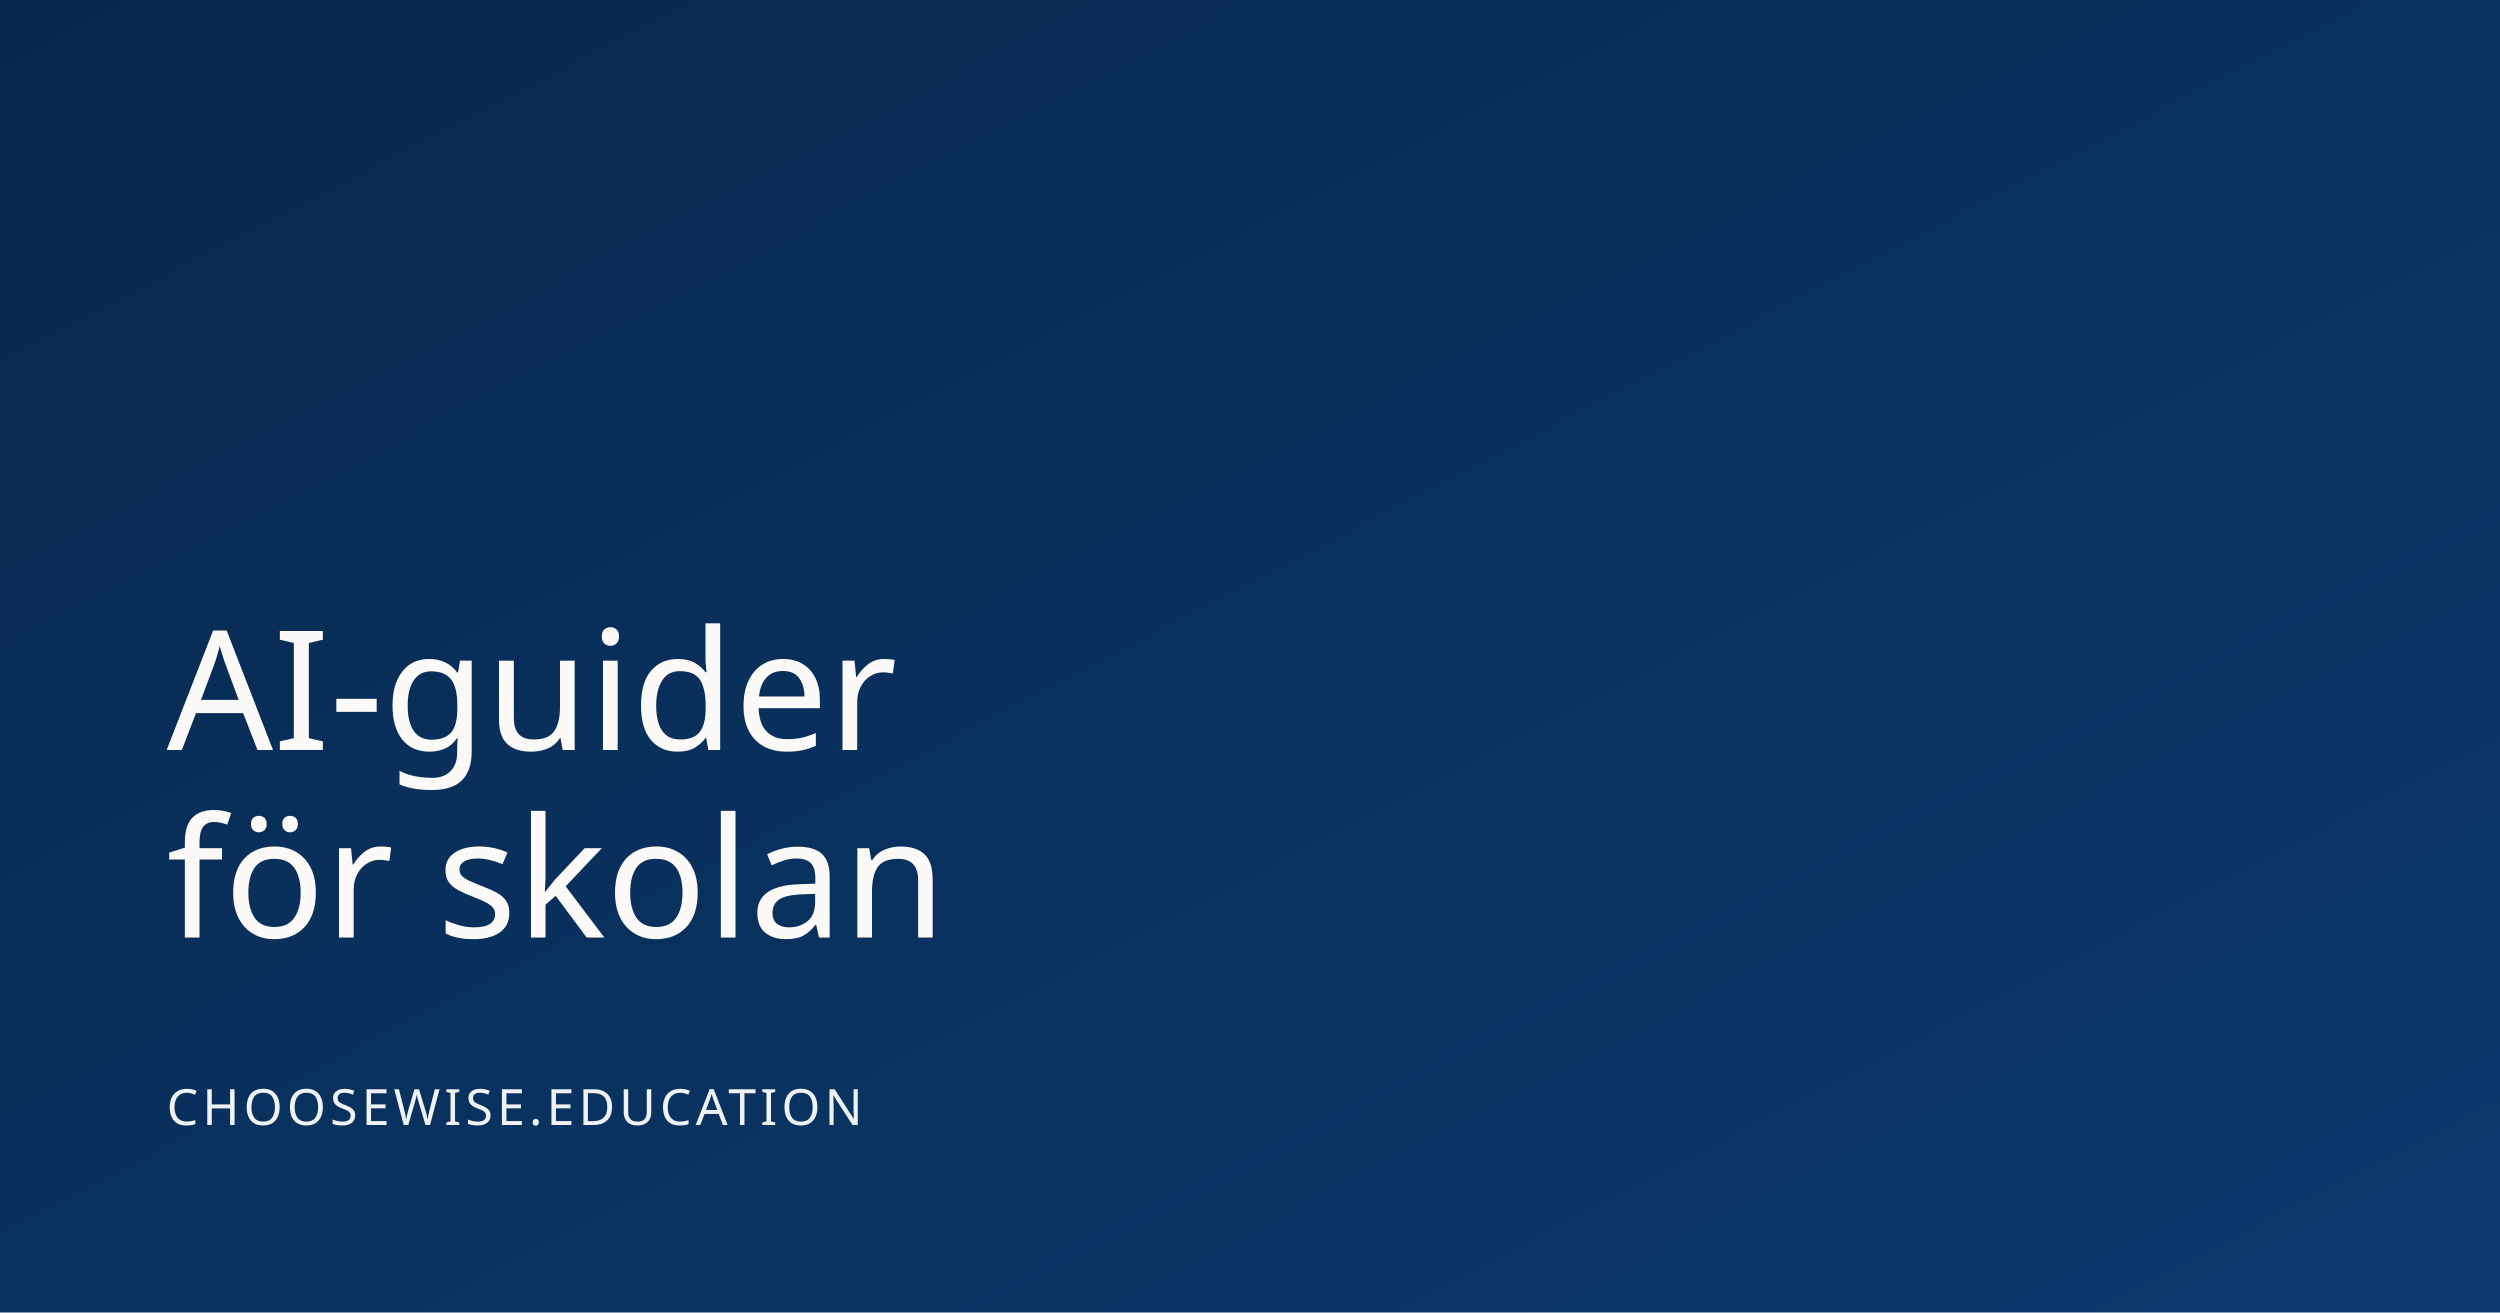
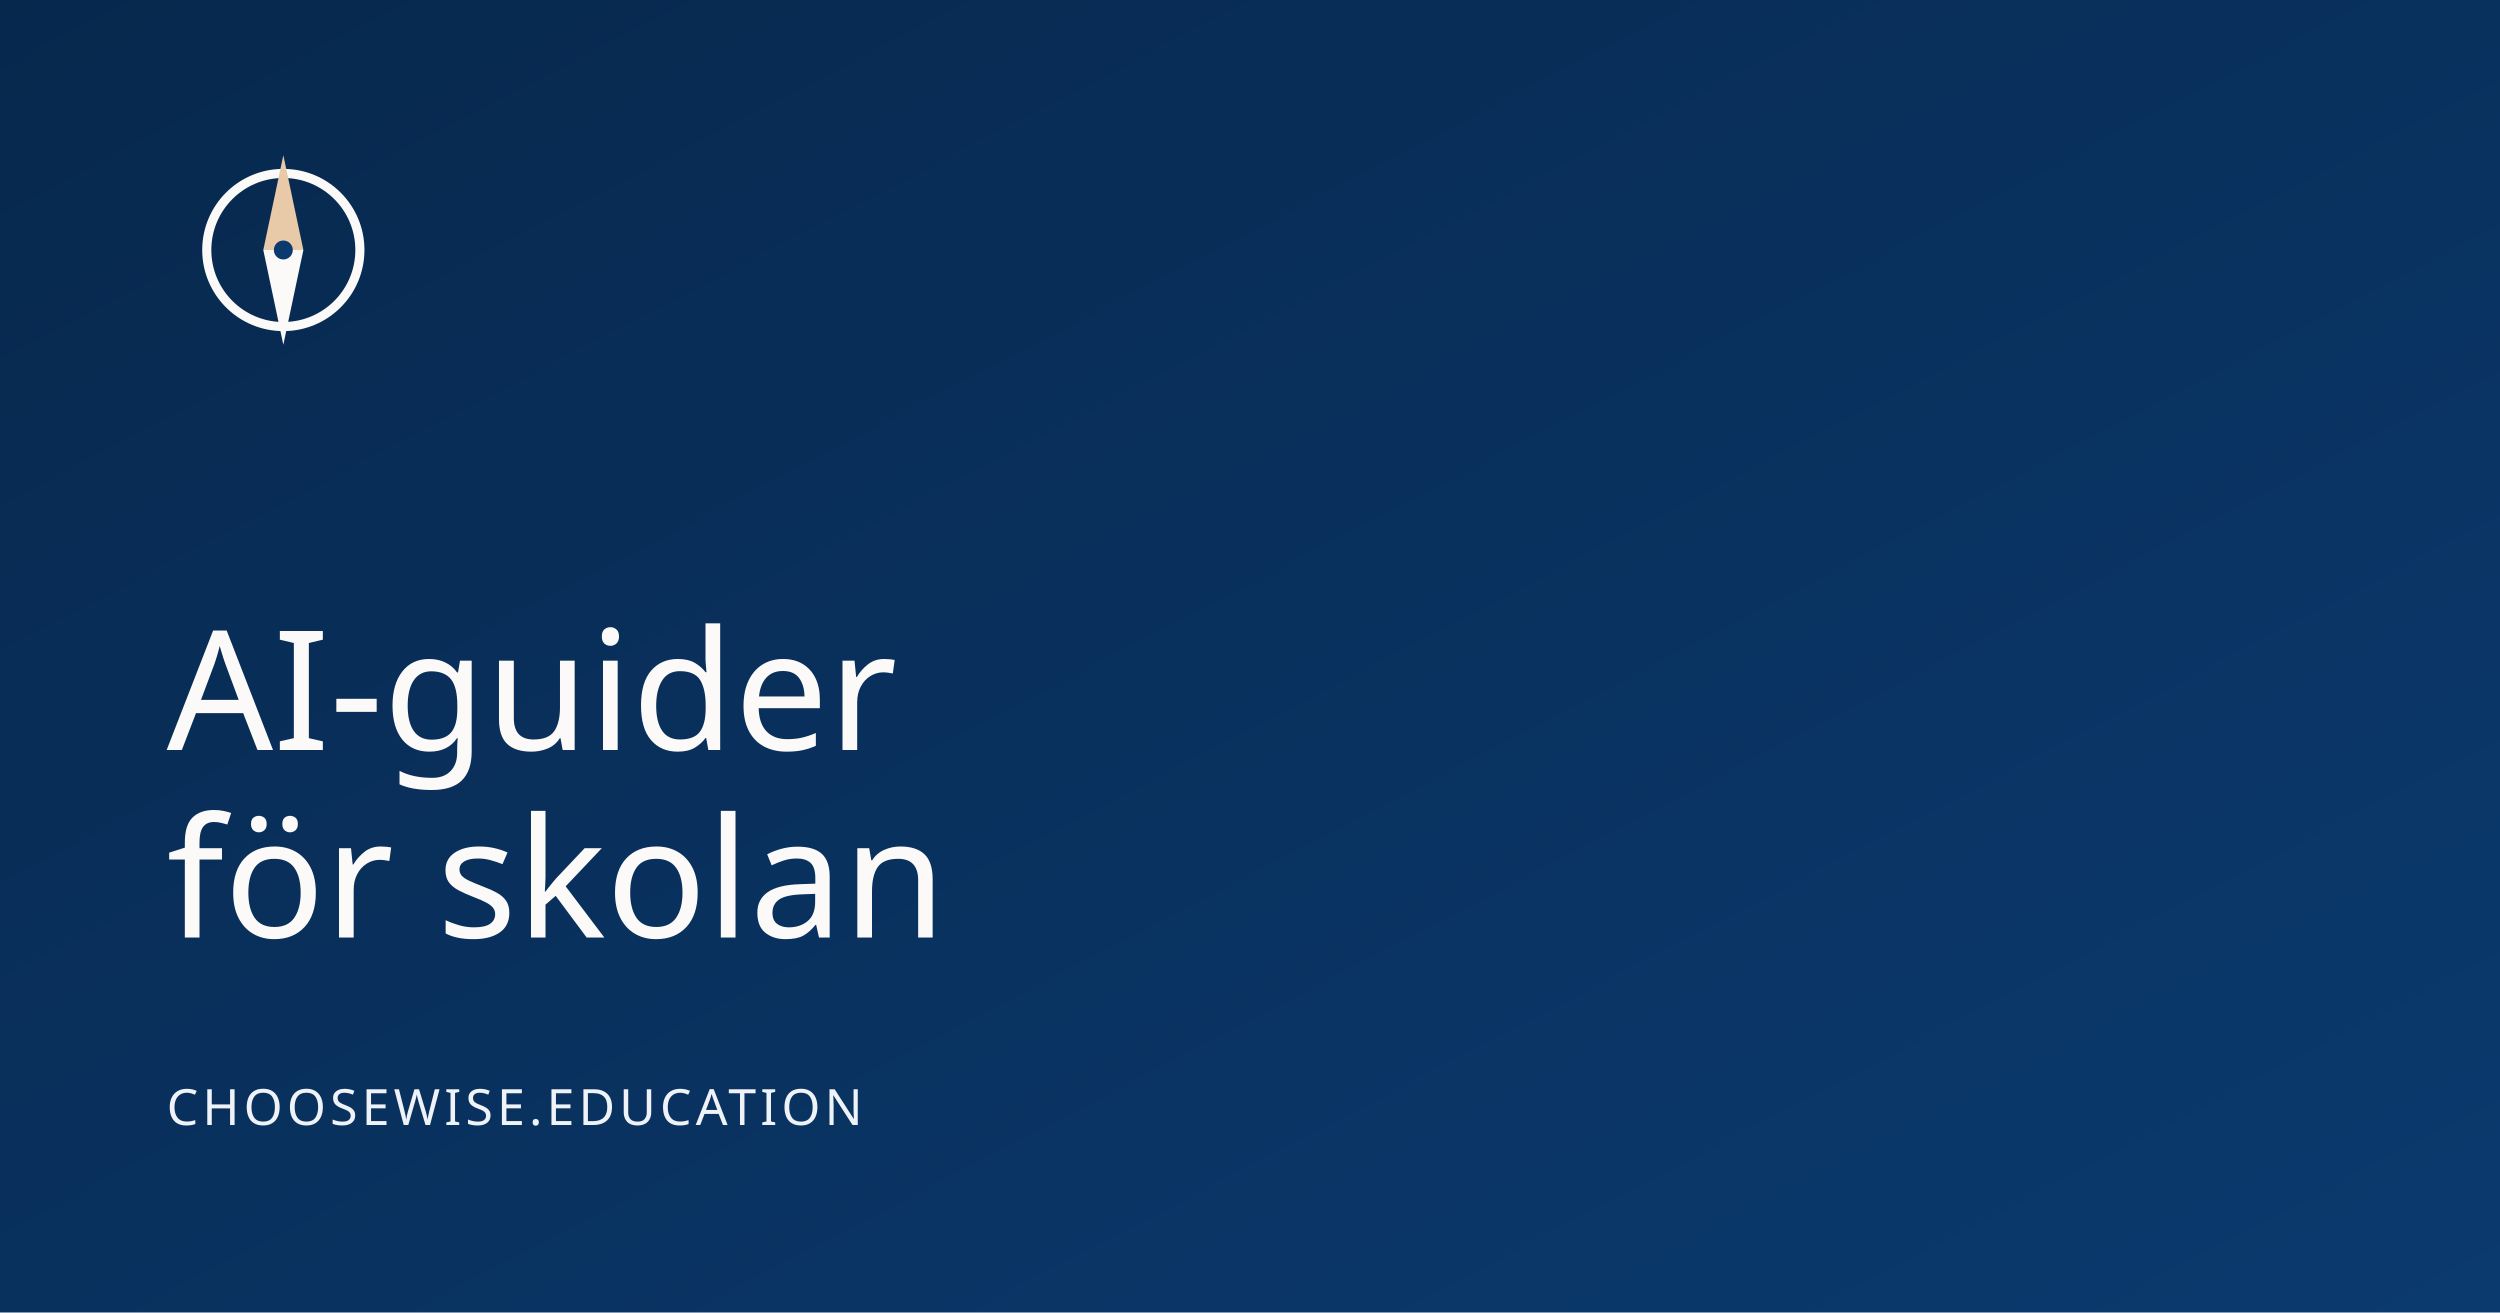
<svg xmlns="http://www.w3.org/2000/svg" viewBox="0 0 1200 630" width="1200" height="630">
  <defs>
    <style>
      @font-face {
        font-family: 'Hanken Grotesk';
        src: url('../../../fonts/hanken-grotesk/HankenGrotesk-VariableFont.woff2') format('woff2');
        font-weight: 300 600;
        font-style: normal;
      }
    </style>
    <linearGradient id="bg" x1="0" y1="0" x2="1" y2="1">
      <stop offset="0%" stop-color="#07284D" />
      <stop offset="100%" stop-color="#0B3A6F" />
    </linearGradient>
  </defs>
  <rect width="1200" height="630" fill="url(#bg)" />
+   <svg x="80" y="64" width="112" height="112" viewBox="0 0 64 64">
+     <circle cx="32" cy="32" r="21" fill="none" stroke="#FBFAF8" stroke-width="2.5" />
+     <path d="M32 58 L37.5 32 L26.5 32 Z" fill="#FBFAF8" />
+     <path d="M32 6 L37.5 32 L26.5 32 Z" fill="#E8C9A8" />
+     <circle cx="32" cy="32" r="2.6" fill="#0B3A6F" />
+   </svg>
  <text x="80" y="360" font-family="Hanken Grotesk, sans-serif" font-size="80" font-weight="300" fill="#FBFAF8">AI-guider</text>
  <text x="80" y="450" font-family="Hanken Grotesk, sans-serif" font-size="80" font-weight="300" fill="#FBFAF8">för skolan</text>
  <text x="80" y="540" font-family="Hanken Grotesk, sans-serif" font-size="24" font-weight="500" fill="#EFF2F6" letter-spacing="2">CHOOSEWISE.EDUCATION</text>
</svg>
